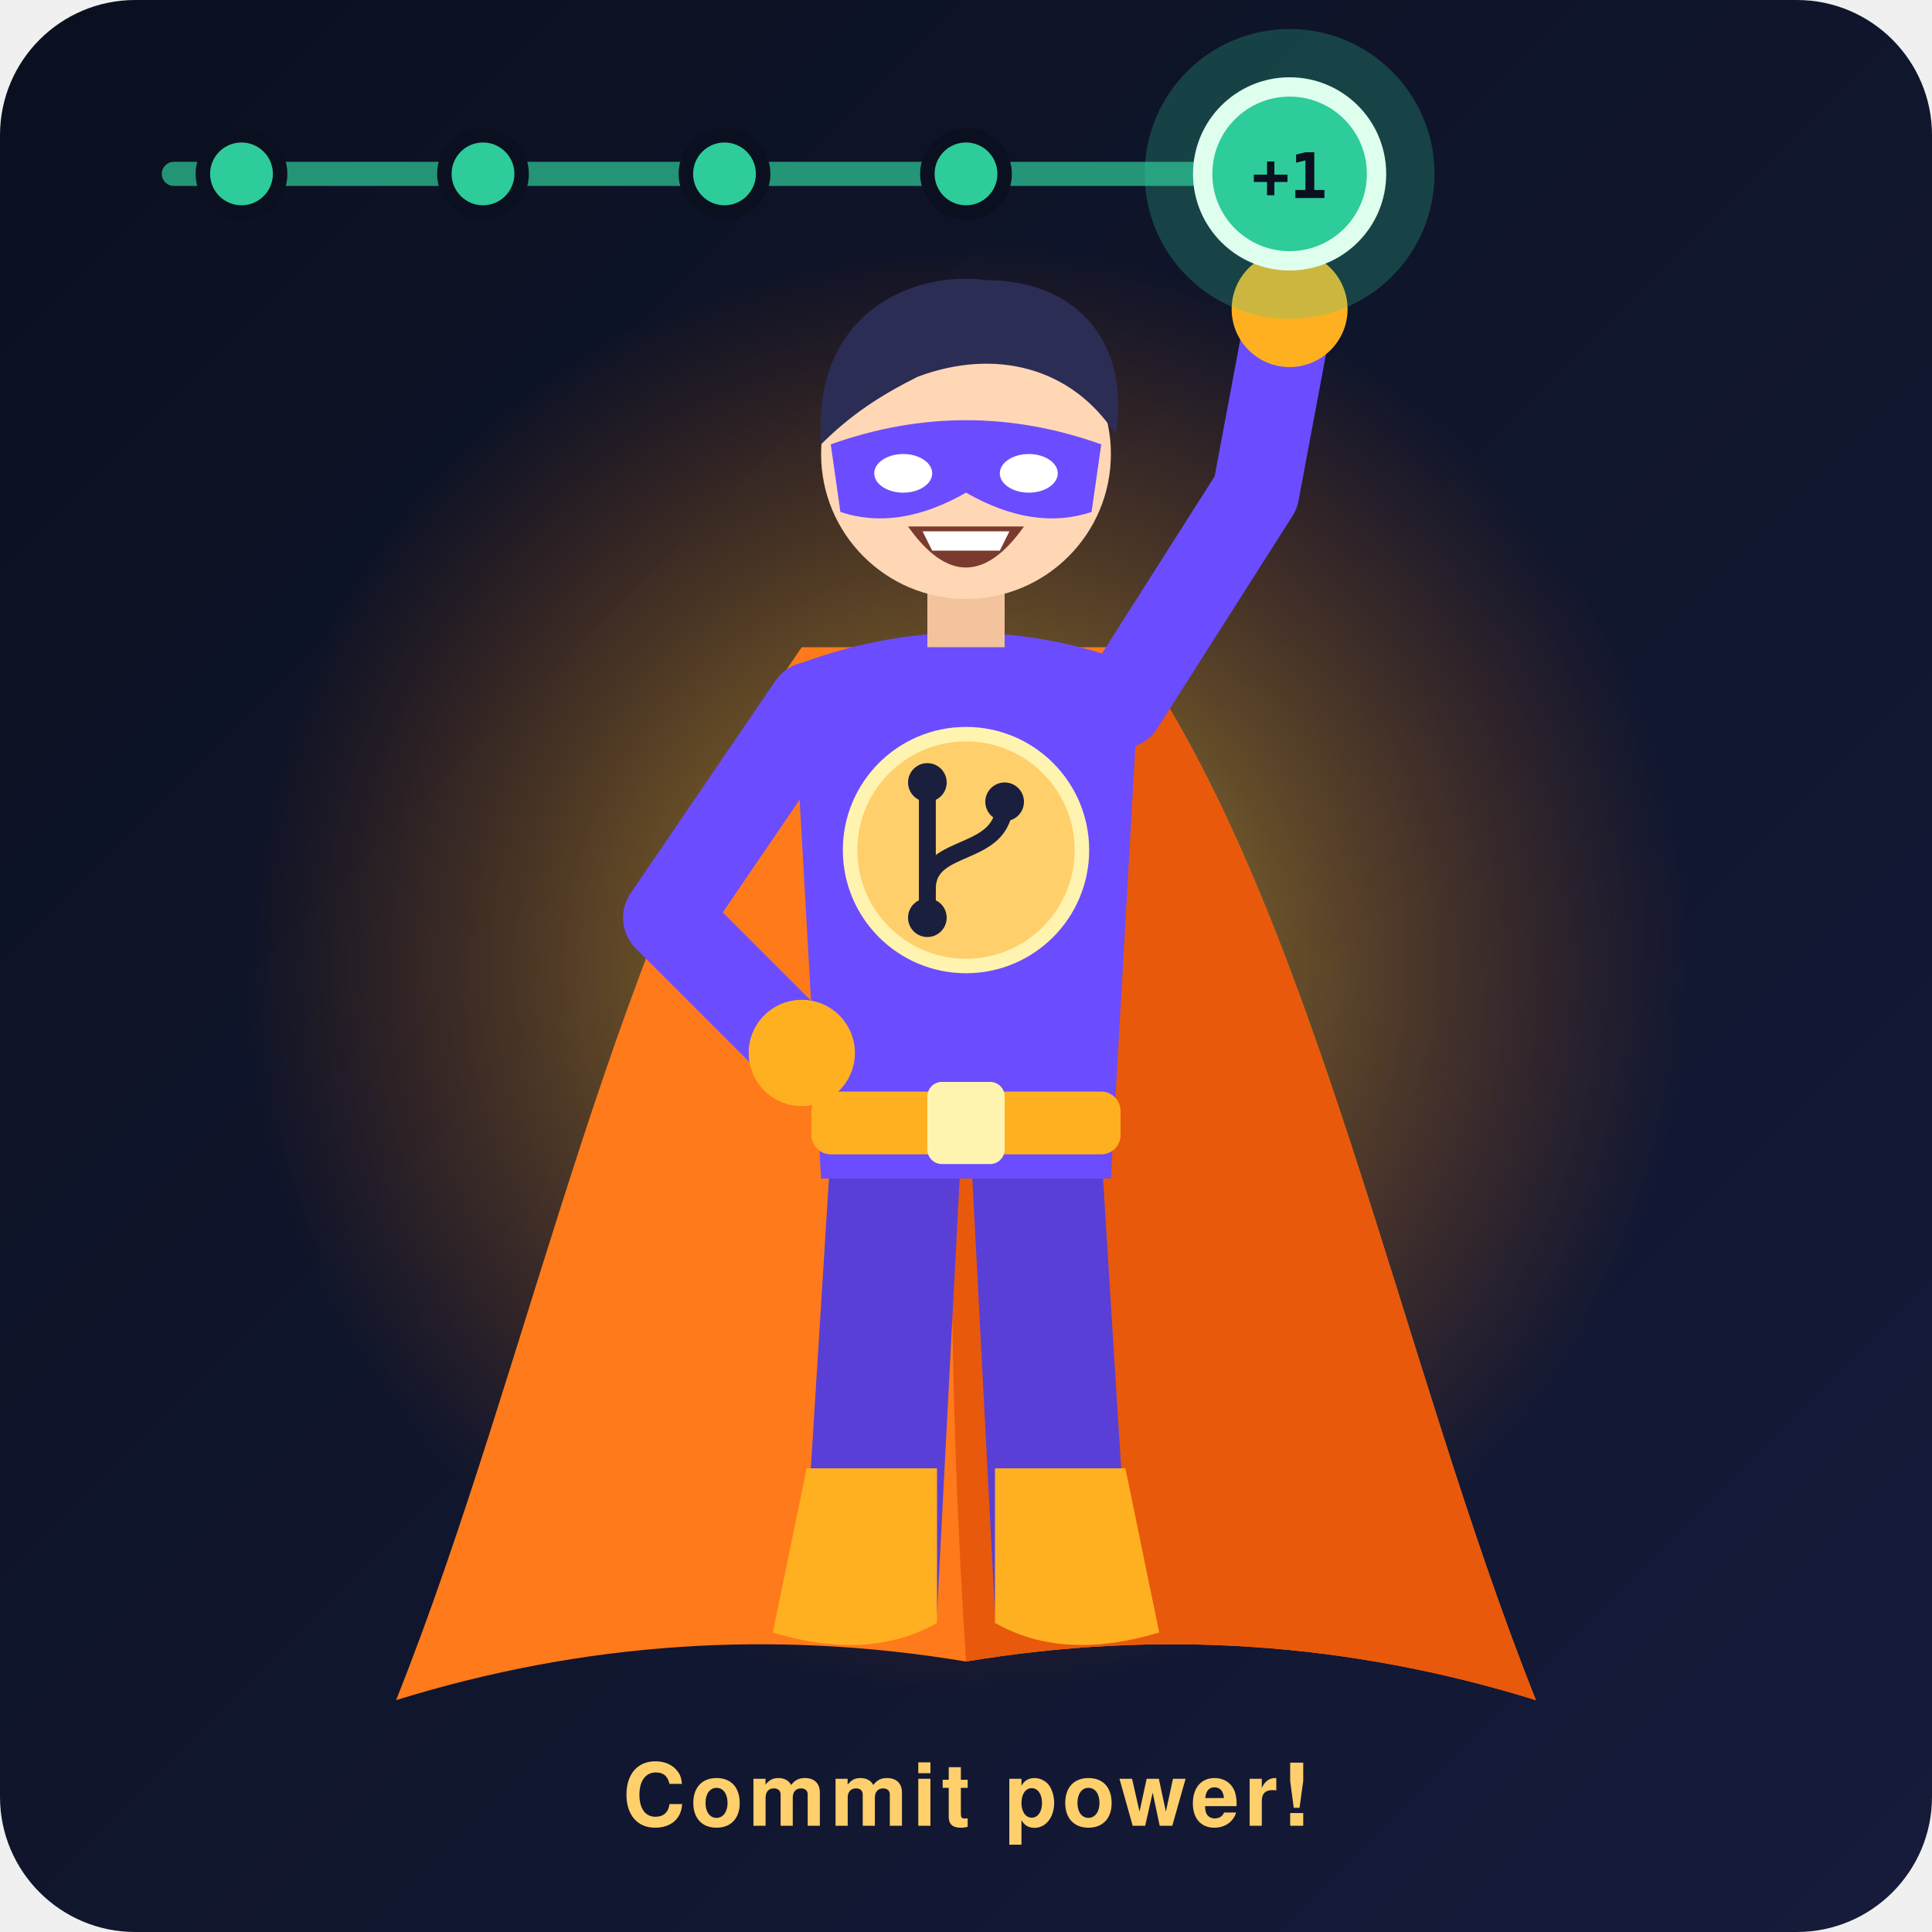
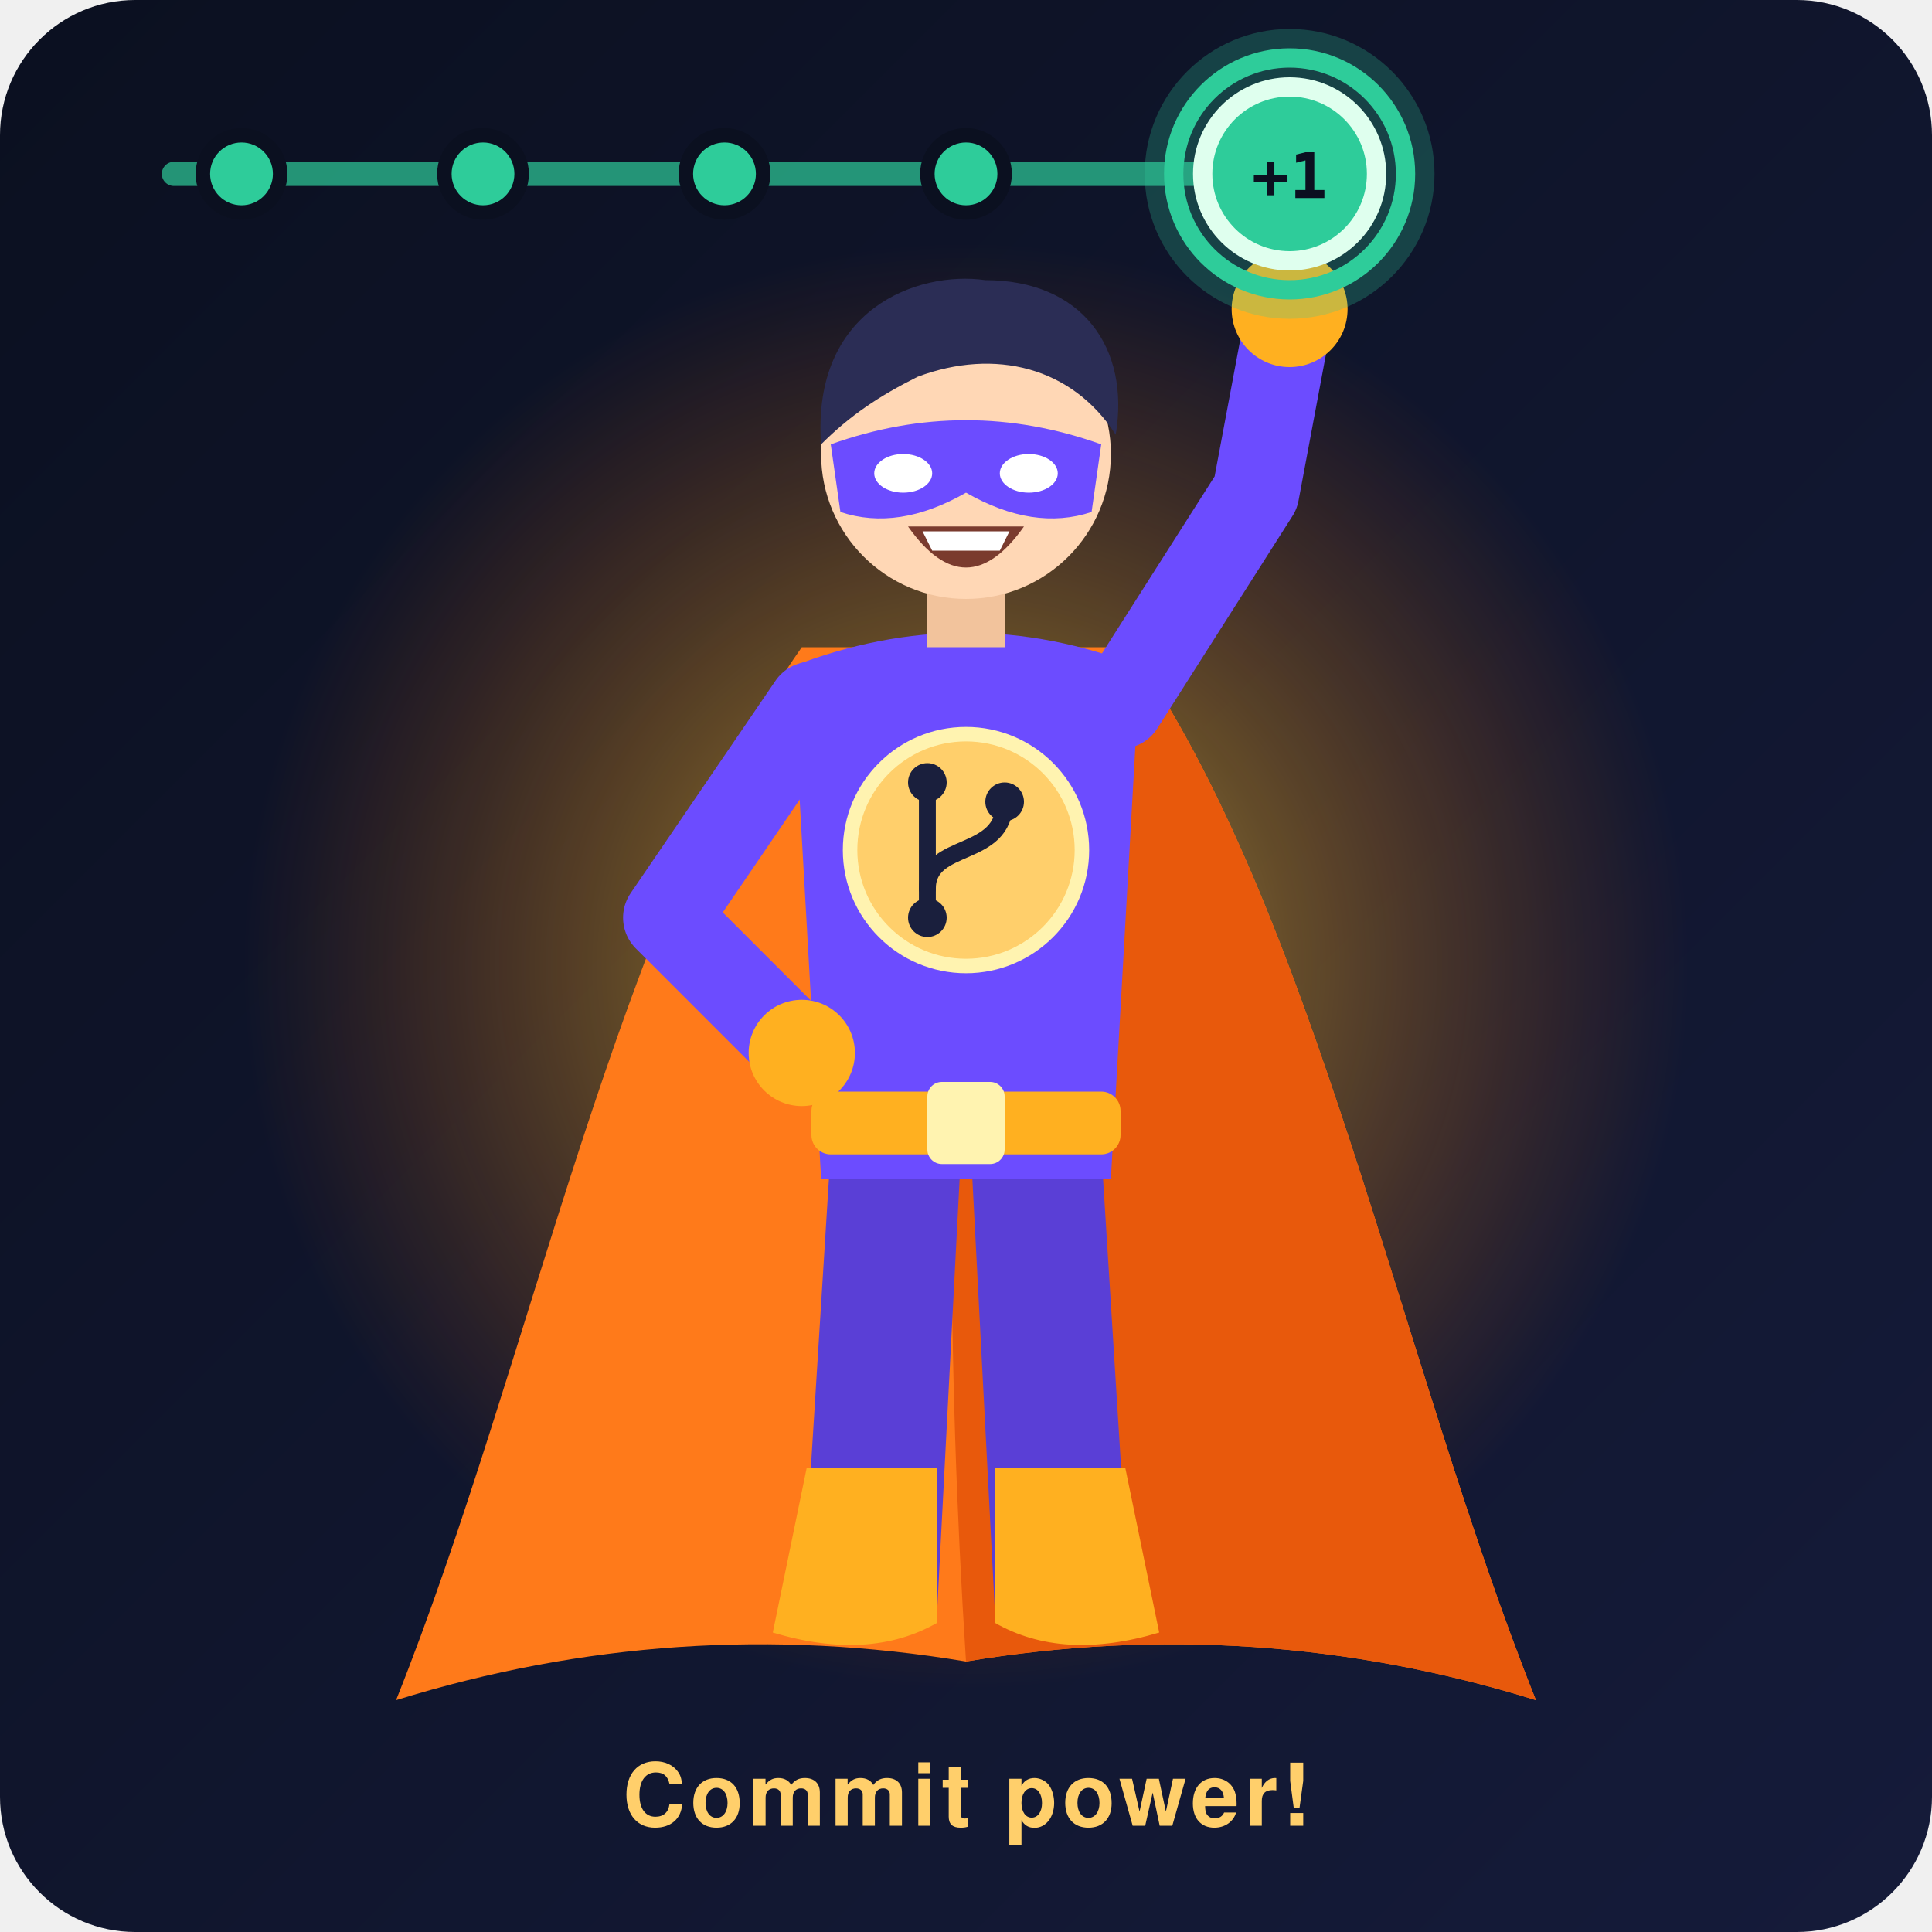
<svg xmlns="http://www.w3.org/2000/svg" viewBox="0 0 400 400" width="400" height="400" role="img" aria-labelledby="title desc">
+   <style>
+     .glow { transform-origin: 200px 200px; animation: glow 2.4s ease-in-out infinite; }
+     .eyes { transform-origin: 600px 146px; animation: blink 4s infinite; }
+     .fig { animation: bob 2.4s ease-in-out infinite; }
+     .tw { transform-box: fill-box; transform-origin: center; animation: twinkle 1.8s ease-in-out infinite; }
+     .tw.b { animation-delay: -0.9s; }
+     @keyframes glow { 0%, 100% { transform: scale(0.94); opacity: 0.85; } 50% { transform: scale(1.06); opacity: 1; } }
+     @keyframes blink { 0%, 92%, 100% { transform: scaleY(1); } 95% { transform: scaleY(0.1); } }
+     @keyframes bob { 0%, 100% { transform: translateY(0); } 50% { transform: translateY(-6px); } }
+     @keyframes twinkle { 0%, 100% { transform: scale(0.6); opacity: 0.5; } 50% { transform: scale(1.2); opacity: 1; } }
+     .arm-r { transform-origin: 632px 194px; animation: lift 2.4s ease-in-out infinite; }
+     .node { transform-origin: 267px 36px; animation: lift-node 2.4s ease-in-out infinite; }
+     .halo { transform-box: fill-box; transform-origin: center; animation: halo 1.2s ease-out infinite; }
+     .dot { animation: light 2.4s ease-in-out infinite; }
+     .d2 { animation-delay: 0.2s; } .d3 { animation-delay: 0.4s; } .d4 { animation-delay: 0.6s; }
+     @keyframes lift { 0%, 100% { transform: translateY(0); } 50% { transform: translateY(-5px); } }
+     @keyframes lift-node { 0%, 100% { transform: translateY(0); } 50% { transform: translateY(-11px); } }  /* body bob + arm lift */
+     @keyframes halo { 0% { transform: scale(0.7); opacity: 0.7; } 100% { transform: scale(1.5); opacity: 0; } }
+     @keyframes light { 0%, 40%, 100% { fill: #2ecc9a; } 20% { fill: #dfffee; } }
+     @media (prefers-reduced-motion: reduce) { * { animation: none !important; } }
+   </style>
  <defs>
    <linearGradient id="bg" x1="0" y1="0" x2="1" y2="1">
      <stop offset="0" stop-color="#0b1020" />
      <stop offset="1" stop-color="#151b3a" />
    </linearGradient>
    <radialGradient id="glow" cx="0.5" cy="0.5" r="0.5">
      <stop offset="0" stop-color="#ffe680" stop-opacity="0.7" />
      <stop offset="0.45" stop-color="#ffb020" stop-opacity="0.35" />
      <stop offset="1" stop-color="#ff6a00" stop-opacity="0" />
    </radialGradient>
  </defs>
  <rect width="400" height="400" rx="28" fill="url(#bg)" />
-   <circle cx="200" cy="200" r="150" fill="url(#glow)" />
+   <circle class="glow" cx="200" cy="200" r="150" fill="url(#glow)" />
  <path d="M36 36 H247" stroke="#2ecc9a" stroke-width="5" stroke-linecap="round" opacity="0.7" />
-   <g stroke="#0b1020" stroke-width="3" fill="#2ecc9a">
-     <circle cx="50" cy="36" r="8" />
-     <circle cx="100" cy="36" r="8" />
-     <circle cx="150" cy="36" r="8" />
-     <circle cx="200" cy="36" r="8" />
+   <g stroke="#0b1020" stroke-width="3">
+     <circle class="dot d1" cx="50" cy="36" r="8" fill="#2ecc9a" />
+     <circle class="dot d2" cx="100" cy="36" r="8" fill="#2ecc9a" />
+     <circle class="dot d3" cx="150" cy="36" r="8" fill="#2ecc9a" />
+     <circle class="dot d4" cx="200" cy="36" r="8" fill="#2ecc9a" />
  </g>
  <g transform="translate(-400 -48)">
-     <path d="M566 182 C528 236 510 330 482 400 Q540 382 600 392 Q660 382 718 400 C690 330 672 236 634 182 Z" fill="#ff7a1a" />
-     <path d="M600 190 C596 270 596 330 600 392 Q660 382 718 400 C690 330 672 236 634 182 Z" fill="#e8590c" />
-     <path d="M572 286 L566 382 H594 L599 286 Z" fill="#5a3fd6" />
-     <path d="M601 286 L606 382 H634 L628 286 Z" fill="#5a3fd6" />
-     <path d="M567 352 H594 L594 384 Q580 392 560 386 Z" fill="#ffb020" />
-     <path d="M606 352 H633 L640 386 Q620 392 606 384 Z" fill="#ffb020" />
-     <path d="M632 194 L660 150 L666 118" fill="none" stroke="#6c4cff" stroke-width="18" stroke-linecap="round" stroke-linejoin="round" />
-     <circle cx="667" cy="112" r="12" fill="#ffb020" />
-     <path d="M564 186 Q600 172 636 186 L630 292 H570 Z" fill="#6c4cff" />
-     <rect x="568" y="274" width="64" height="13" rx="4" fill="#ffb020" />
-     <rect x="592" y="272" width="16" height="17" rx="3" fill="#fff3b0" />
-     <path d="M568 194 L538 238 L566 266" fill="none" stroke="#6c4cff" stroke-width="18" stroke-linecap="round" stroke-linejoin="round" />
-     <circle cx="566" cy="266" r="11" fill="#ffb020" />
-     <circle cx="600" cy="224" r="24" fill="#ffcf6b" stroke="#fff3b0" stroke-width="3" />
-     <g stroke="#1a1f3d" stroke-width="3.5" fill="none" stroke-linecap="round">
-       <path d="M592 210 V238" />
-       <path d="M608 214 C608 226 592 222 592 232" />
+     <g class="fig">
+       <g class="cape">
+         <path d="M566 182 C528 236 510 330 482 400 Q540 382 600 392 Q660 382 718 400 C690 330 672 236 634 182 Z" fill="#ff7a1a" />
+         <path d="M600 190 C596 270 596 330 600 392 Q660 382 718 400 C690 330 672 236 634 182 Z" fill="#e8590c" />
+       </g>
+       <path d="M572 286 L566 382 H594 L599 286 Z" fill="#5a3fd6" />
+       <path d="M601 286 L606 382 H634 L628 286 Z" fill="#5a3fd6" />
+       <path d="M567 352 H594 L594 384 Q580 392 560 386 Z" fill="#ffb020" />
+       <path d="M606 352 H633 L640 386 Q620 392 606 384 Z" fill="#ffb020" />
+       <g class="arm-r">
+         <path d="M632 194 L660 150 L666 118" fill="none" stroke="#6c4cff" stroke-width="18" stroke-linecap="round" stroke-linejoin="round" />
+         <circle cx="667" cy="112" r="12" fill="#ffb020" />
+       </g>
+       <path d="M564 186 Q600 172 636 186 L630 292 H570 Z" fill="#6c4cff" />
+       <rect x="568" y="274" width="64" height="13" rx="4" fill="#ffb020" />
+       <rect x="592" y="272" width="16" height="17" rx="3" fill="#fff3b0" />
+       <g class="arm-l">
+         <path d="M568 194 L538 238 L566 266" fill="none" stroke="#6c4cff" stroke-width="18" stroke-linecap="round" stroke-linejoin="round" />
+         <circle cx="566" cy="266" r="11" fill="#ffb020" />
+       </g>
+       <circle cx="600" cy="224" r="24" fill="#ffcf6b" stroke="#fff3b0" stroke-width="3" />
+       <g stroke="#1a1f3d" stroke-width="3.5" fill="none" stroke-linecap="round">
+         <path d="M592 210 V238" />
+         <path d="M608 214 C608 226 592 222 592 232" />
+       </g>
+       <g fill="#1a1f3d">
+         <circle cx="592" cy="210" r="4" />
+         <circle cx="592" cy="238" r="4" />
+         <circle cx="608" cy="214" r="4" />
+       </g>
+       <rect x="592" y="166" width="16" height="16" fill="#f2c39c" />
+       <circle cx="600" cy="142" r="30" fill="#ffd7b5" />
+       <path d="M570 140 C568 112 590 104 604 106 C624 106 634 120 631 138 C622 124 606 120 590 126 C582 130 576 134 570 140 Z" fill="#2b2d55" />
+       <path d="M572 140 Q600 130 628 140 L626 154 Q614 158 600 150 Q586 158 574 154 Z" fill="#6c4cff" />
+       <g class="eyes">
+         <ellipse cx="587" cy="146" rx="6" ry="4" fill="#ffffff" />
+         <ellipse cx="613" cy="146" rx="6" ry="4" fill="#ffffff" />
+       </g>
+       <path d="M588 157 Q600 174 612 157 Z" fill="#7a3b2e" />
+       <path d="M591 158 H609 L607 162 H593 Z" fill="#ffffff" />
    </g>
-     <g fill="#1a1f3d">
-       <circle cx="592" cy="210" r="4" />
-       <circle cx="592" cy="238" r="4" />
-       <circle cx="608" cy="214" r="4" />
-     </g>
-     <rect x="592" y="166" width="16" height="16" fill="#f2c39c" />
-     <circle cx="600" cy="142" r="30" fill="#ffd7b5" />
-     <path d="M570 140 C568 112 590 104 604 106 C624 106 634 120 631 138 C622 124 606 120 590 126 C582 130 576 134 570 140 Z" fill="#2b2d55" />
-     <path d="M572 140 Q600 130 628 140 L626 154 Q614 158 600 150 Q586 158 574 154 Z" fill="#6c4cff" />
-     <ellipse cx="587" cy="146" rx="6" ry="4" fill="#ffffff" />
-     <ellipse cx="613" cy="146" rx="6" ry="4" fill="#ffffff" />
-     <path d="M588 157 Q600 174 612 157 Z" fill="#7a3b2e" />
-     <path d="M591 158 H609 L607 162 H593 Z" fill="#ffffff" />
  </g>
-   <circle cx="267" cy="36" r="30" fill="#2ecc9a" opacity="0.25" />
-   <circle cx="267" cy="36" r="18" fill="#2ecc9a" stroke="#dfffee" stroke-width="4" />
-   <text x="267" y="41" fill="#0b1020" font-family="ui-monospace, SFMono-Regular, Menlo, monospace" font-size="13" font-weight="700" text-anchor="middle">+1</text>
+   <g class="node">
+     <circle class="halo" cx="267" cy="36" r="24" fill="none" stroke="#2ecc9a" stroke-width="4" />
+     <circle cx="267" cy="36" r="30" fill="#2ecc9a" opacity="0.25" />
+     <circle cx="267" cy="36" r="18" fill="#2ecc9a" stroke="#dfffee" stroke-width="4" />
+     <text x="267" y="41" fill="#0b1020" font-family="ui-monospace, SFMono-Regular, Menlo, monospace" font-size="13" font-weight="700" text-anchor="middle">+1</text>
+   </g>
  <text x="200" y="378" fill="#ffcf6b" font-family="-apple-system, BlinkMacSystemFont, 'Segoe UI', Helvetica, Arial, sans-serif" font-size="18" font-weight="800" text-anchor="middle" letter-spacing="1">Commit power!</text>
</svg>
